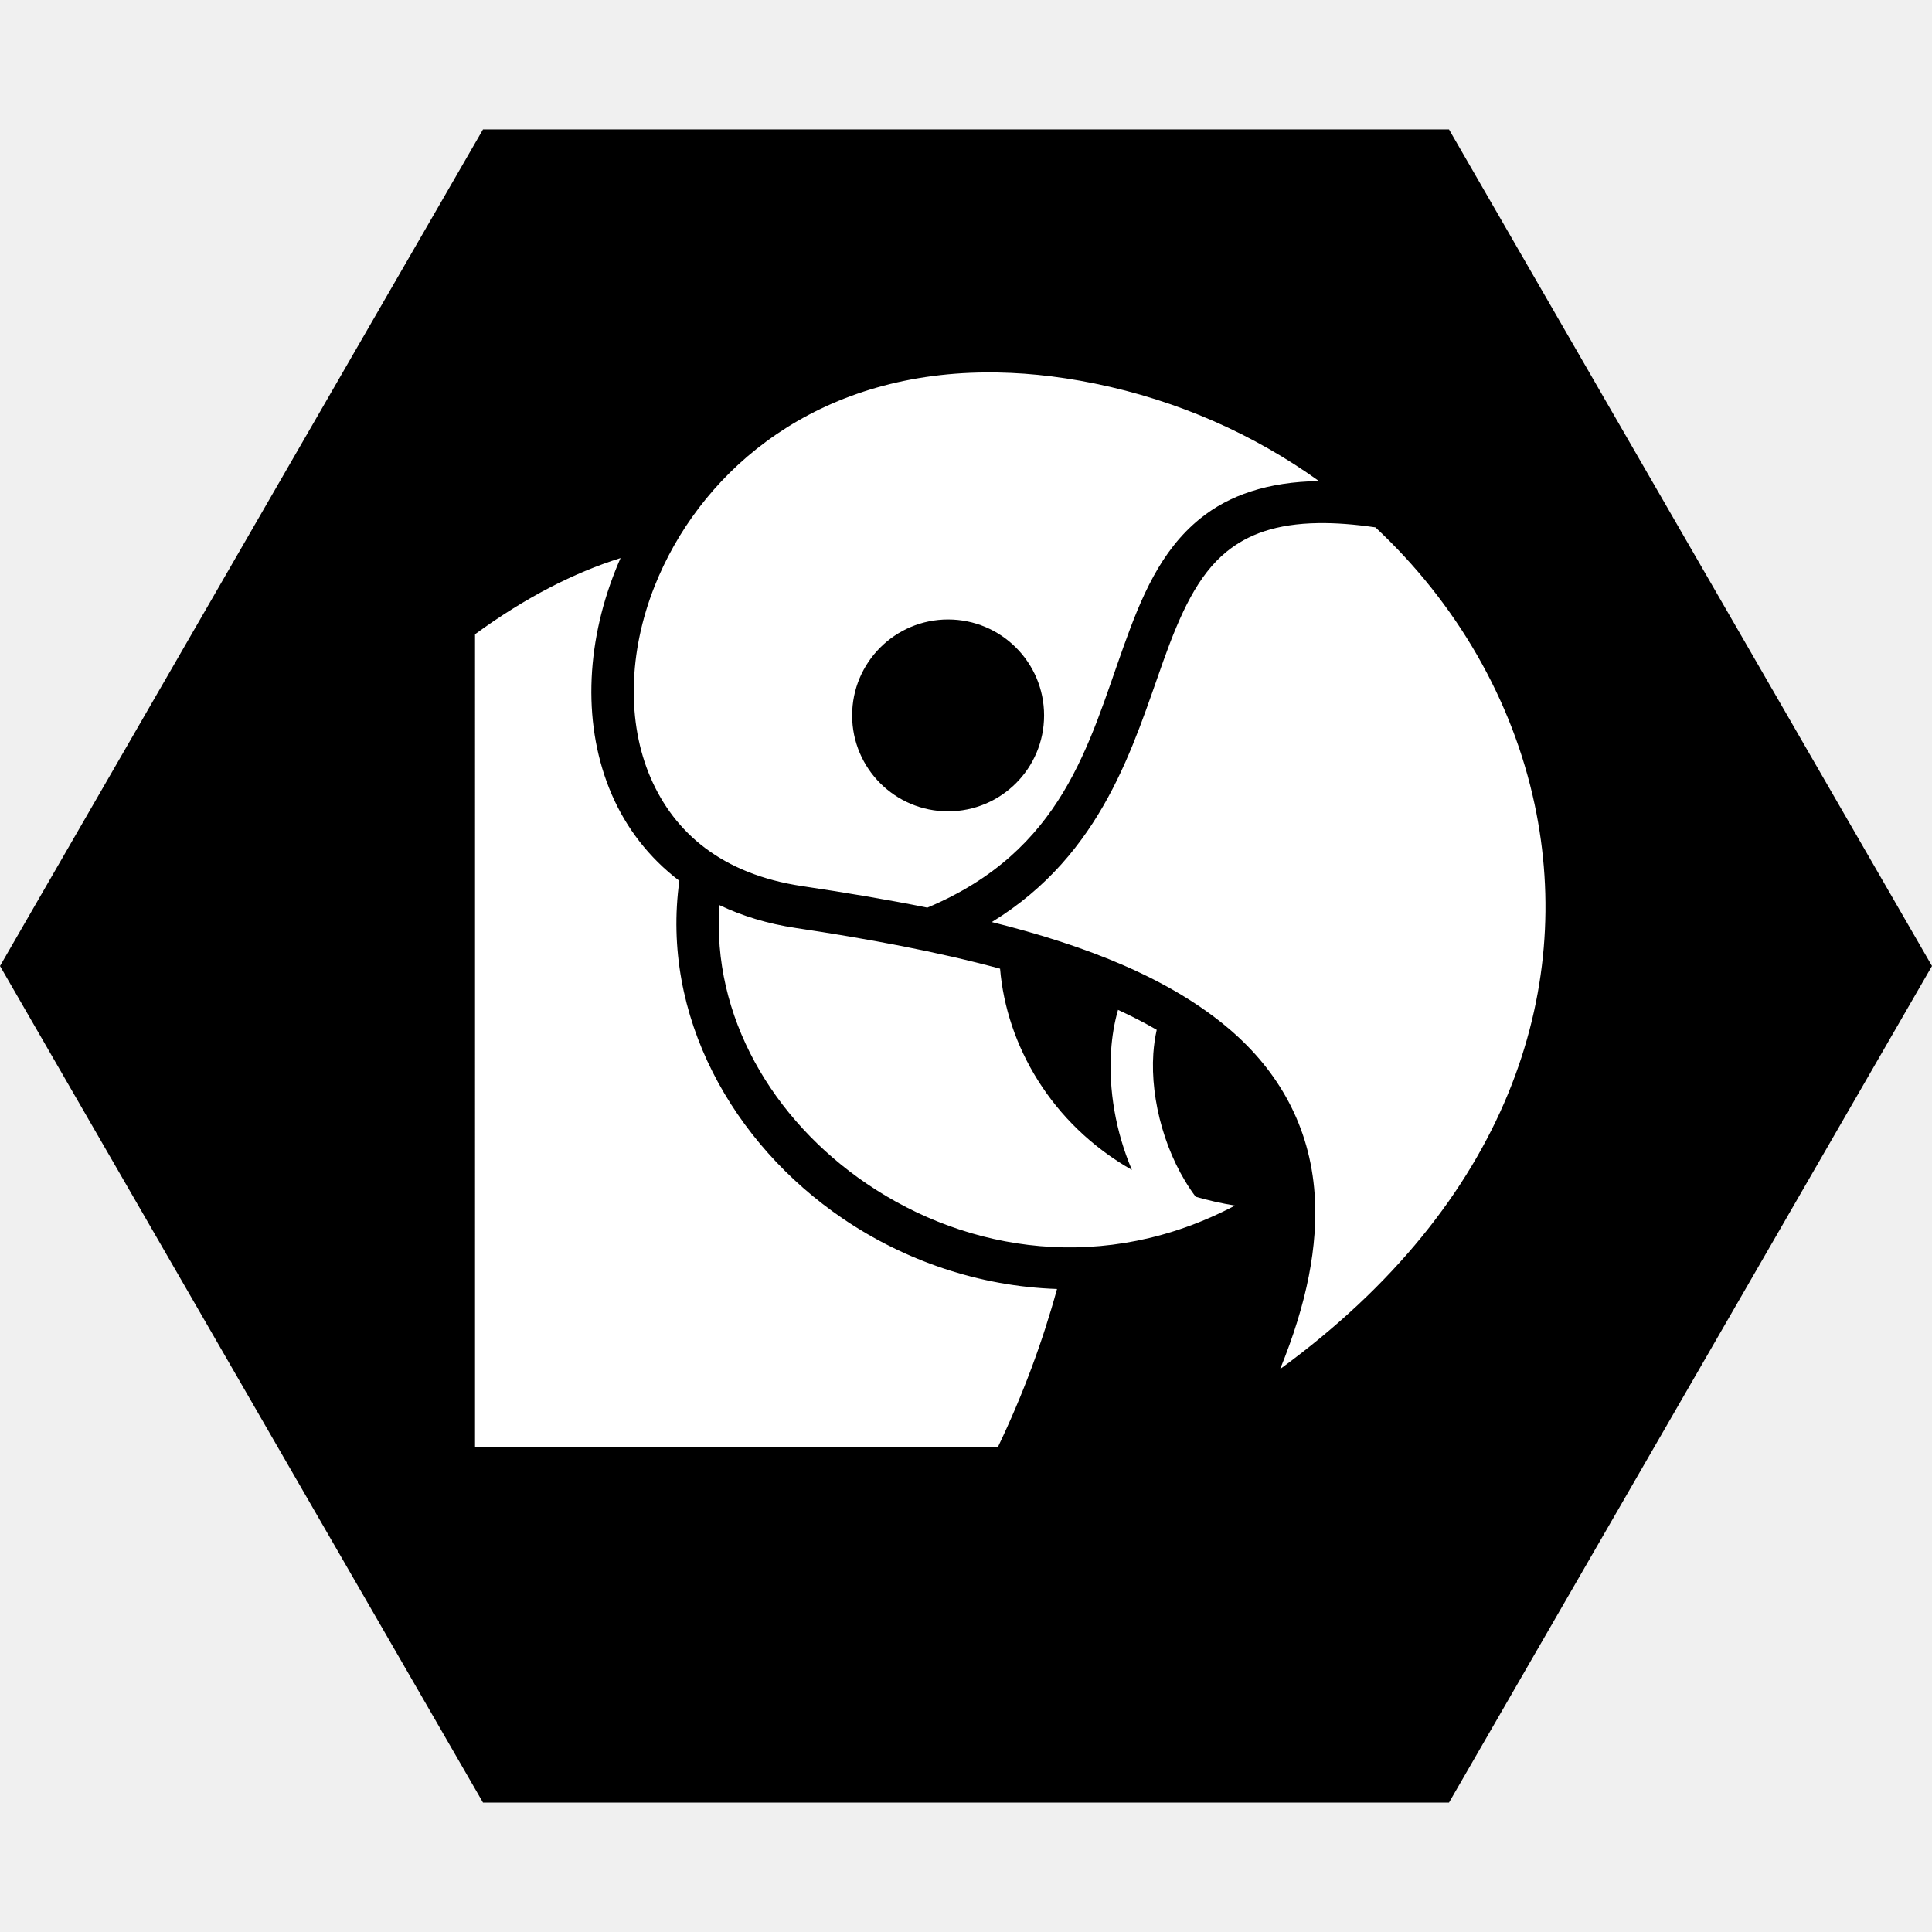
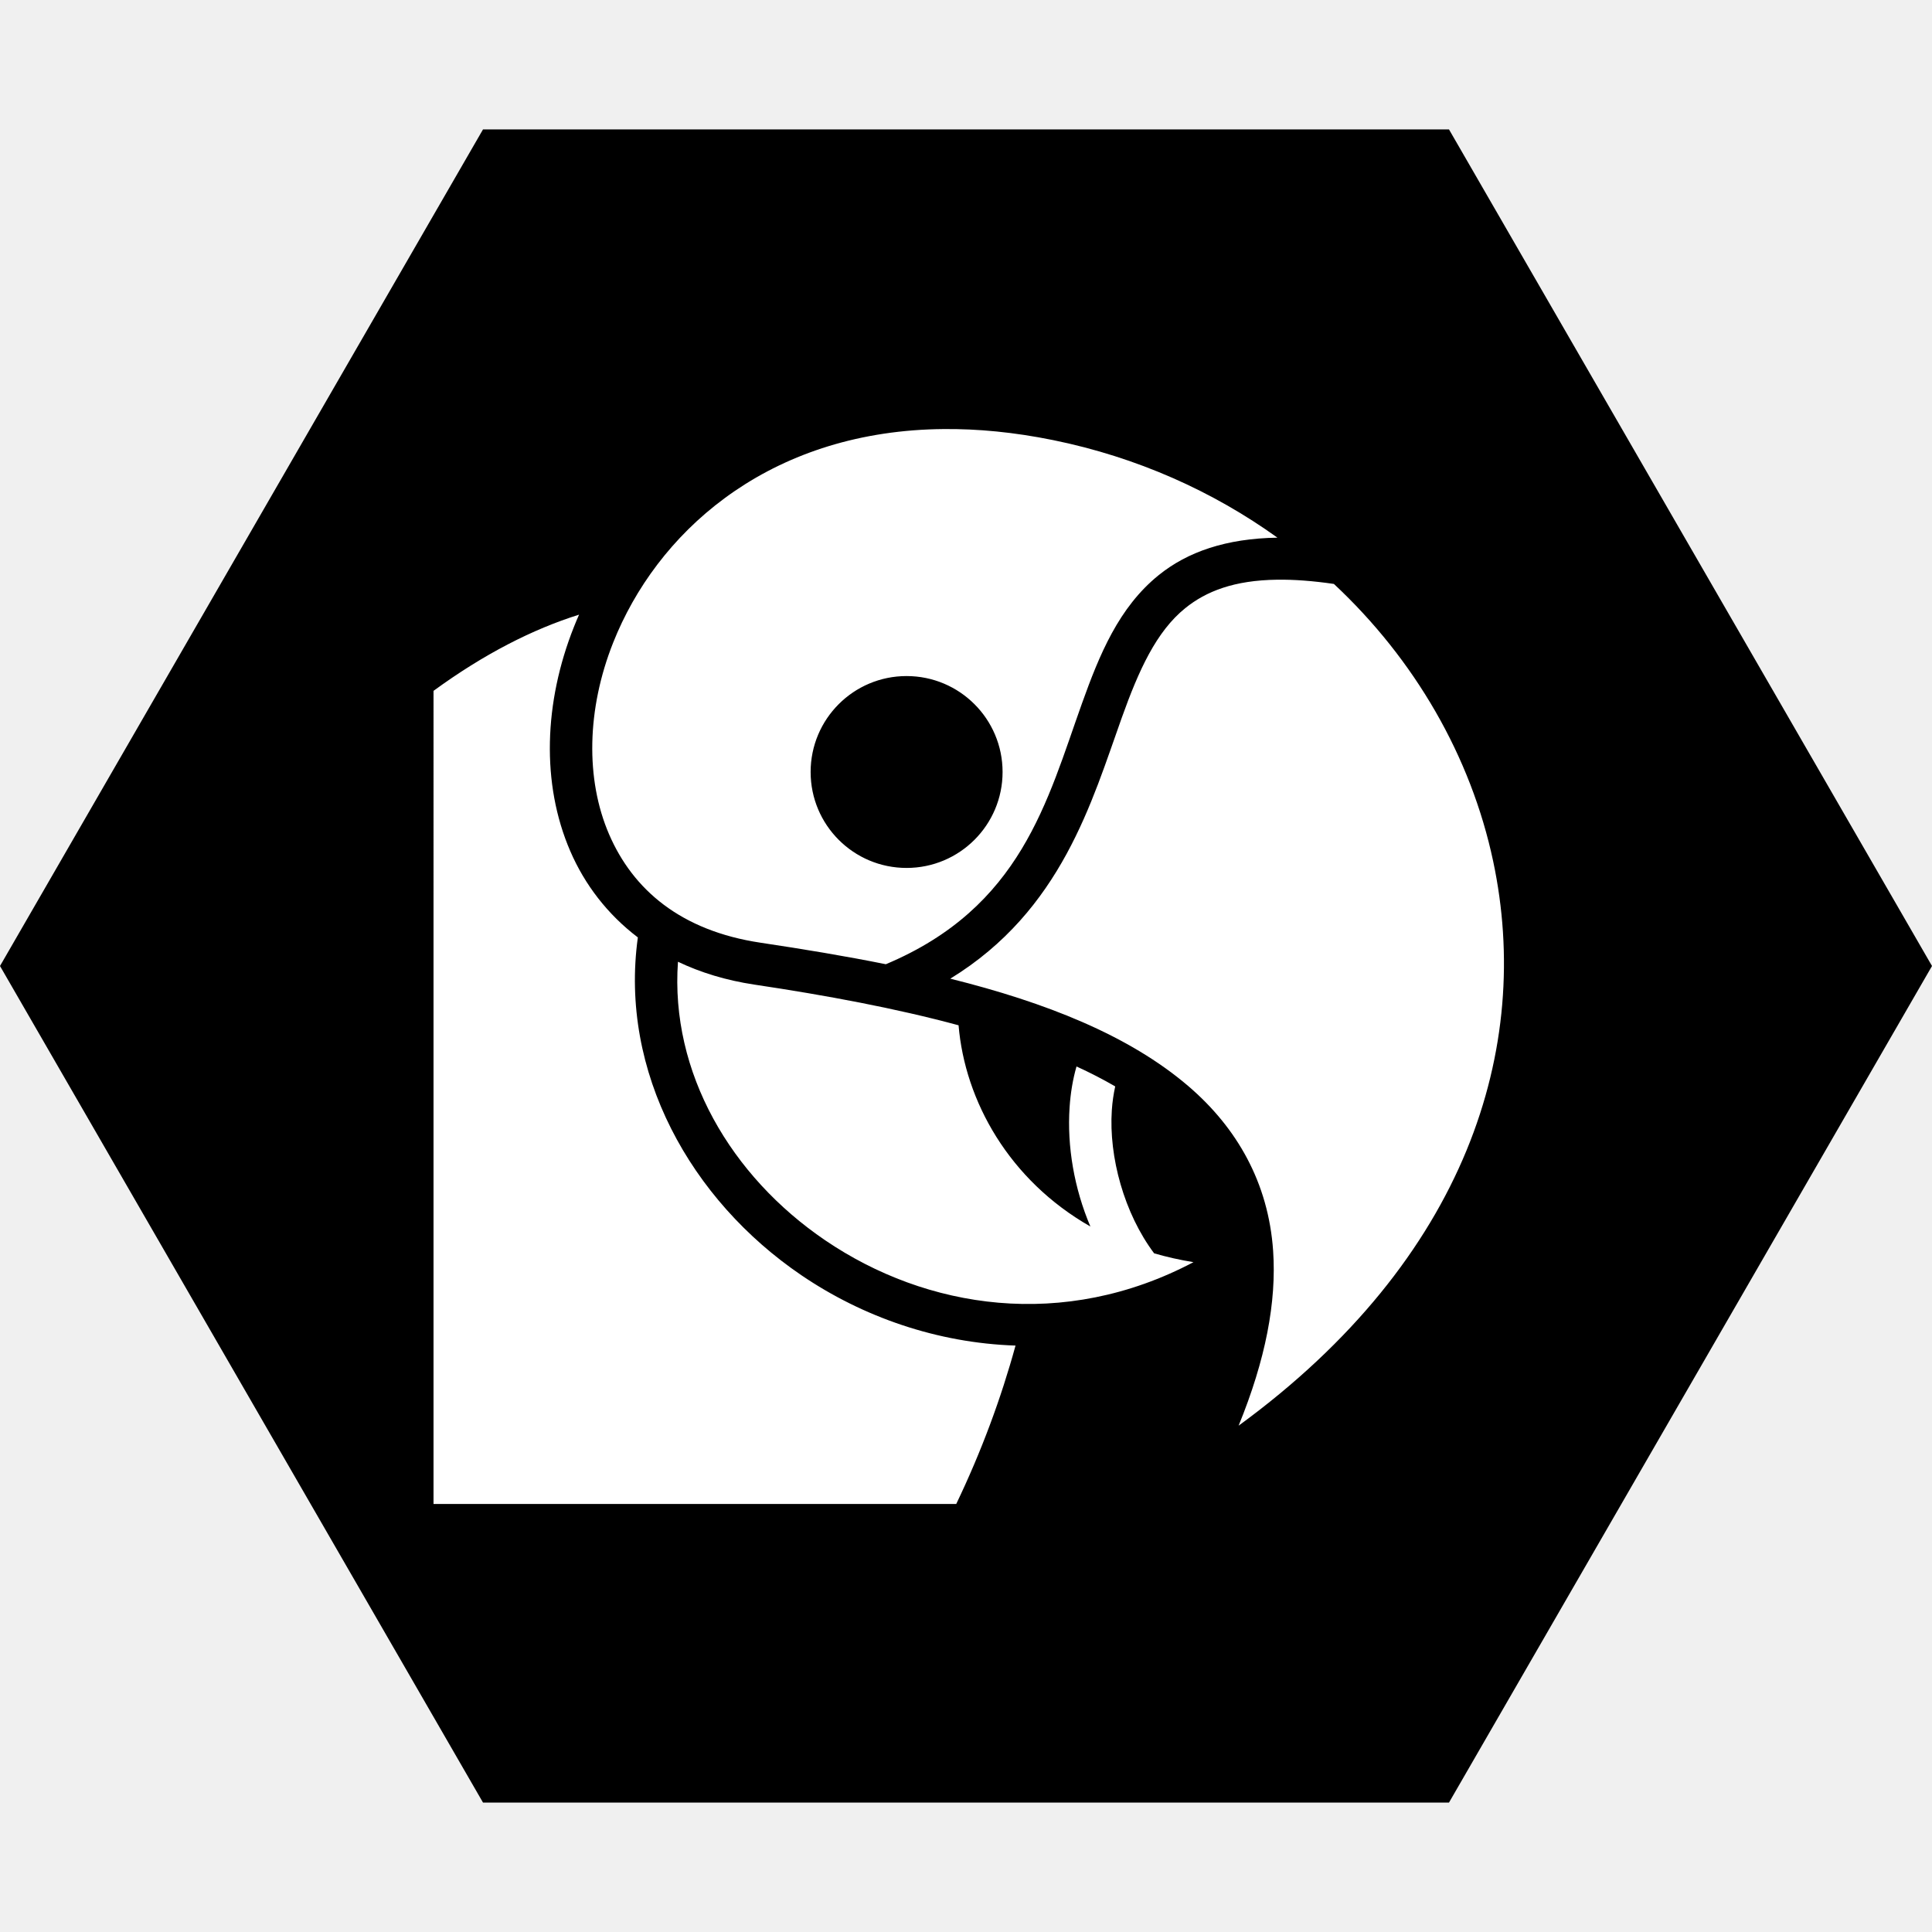
<svg xmlns="http://www.w3.org/2000/svg" viewBox="0 0 512 512">
  <polygon points="384,477.7,128,477.7,0,256,128,34.3,384,34.3,512,256" fill="#000" fill-opacity="1" />
-   <g class="" style="" transform="translate(11,-15)">
+   <g class="" style="" transform="translate(0,0)">
    <path d="M246 18.844c-2.157.02-4.292.068-6.406.156-73.28 3.064-120.385 46.286-139.406 94.094-11.706 29.42-12.328 60.463-1.813 84.78 10.515 24.32 31.522 42.552 66.906 47.845 18.85 2.818 37.402 5.89 55.314 9.5 59.88-25.15 71.217-72.16 86.625-115.19 7.735-21.602 16.277-42.437 33.874-56.655 12.758-10.31 29.792-16.212 52.47-16.563-28.51-20.475-62.022-35.544-99.095-43.093-17.22-3.507-33.372-5.024-48.47-4.876zm147.47 66.53c-19.04.243-31.413 5.12-40.626 12.564-12.818 10.356-20.528 27.42-28.03 48.374-13.216 36.904-26.567 85.154-75.752 115.282 42.035 10.47 78.926 24.997 105.188 47.5 21.364 18.306 35.342 42.586 37.406 72.75 1.54 22.492-3.3 47.973-15.25 77.187C477.462 385.23 506.27 291.847 488.844 209.75c-9.833-46.322-34.647-89.155-70.344-122.5-9.447-1.382-17.738-1.968-25.03-1.875zm-308.376 15.44c-20.48 6.425-42.002 17.384-64.28 33.655l-.002 359.155h230.875c11.166-23.298 19.82-46.743 26.188-69.97-34.545-1.148-67.374-12.59-94.563-31.06-48.912-33.232-80.487-89.767-72.25-149.22-13.442-10.208-23.455-23.32-29.843-38.094-12.89-29.806-11.65-65.73 1.624-99.093.717-1.802 1.46-3.587 2.25-5.374zm144.656 27.124c23.412 0 42.406 18.968 42.406 42.374 0 23.407-18.994 42.375-42.406 42.375s-42.375-18.968-42.375-42.375c0-23.406 18.963-42.375 42.375-42.375zM128.78 254.125c-3.5 48.926 23.382 94.734 65.032 123.03 44.693 30.365 105.29 39.94 162.657 9.658-6.057-.988-11.844-2.296-17.376-3.907-13.214-17.616-20.057-42.566-18.688-63.187.245-3.687.764-7.21 1.5-10.533-5.35-3.108-11.05-6.05-17.094-8.812-1.66 5.77-2.648 11.858-3.062 18.094-1.14 17.168 2.01 35.7 9.188 52.592-35.888-20.445-55.414-55.432-58.22-88.875-27.608-7.465-58.322-13.202-90.187-17.968-12.5-1.87-23.76-5.332-33.75-10.095z" fill="#fff" fill-opacity="1" transform="translate(102.4, 102.4) scale(0.6, 0.6) rotate(0, 256, 256) skewX(0) skewY(0)" />
  </g>
</svg>
